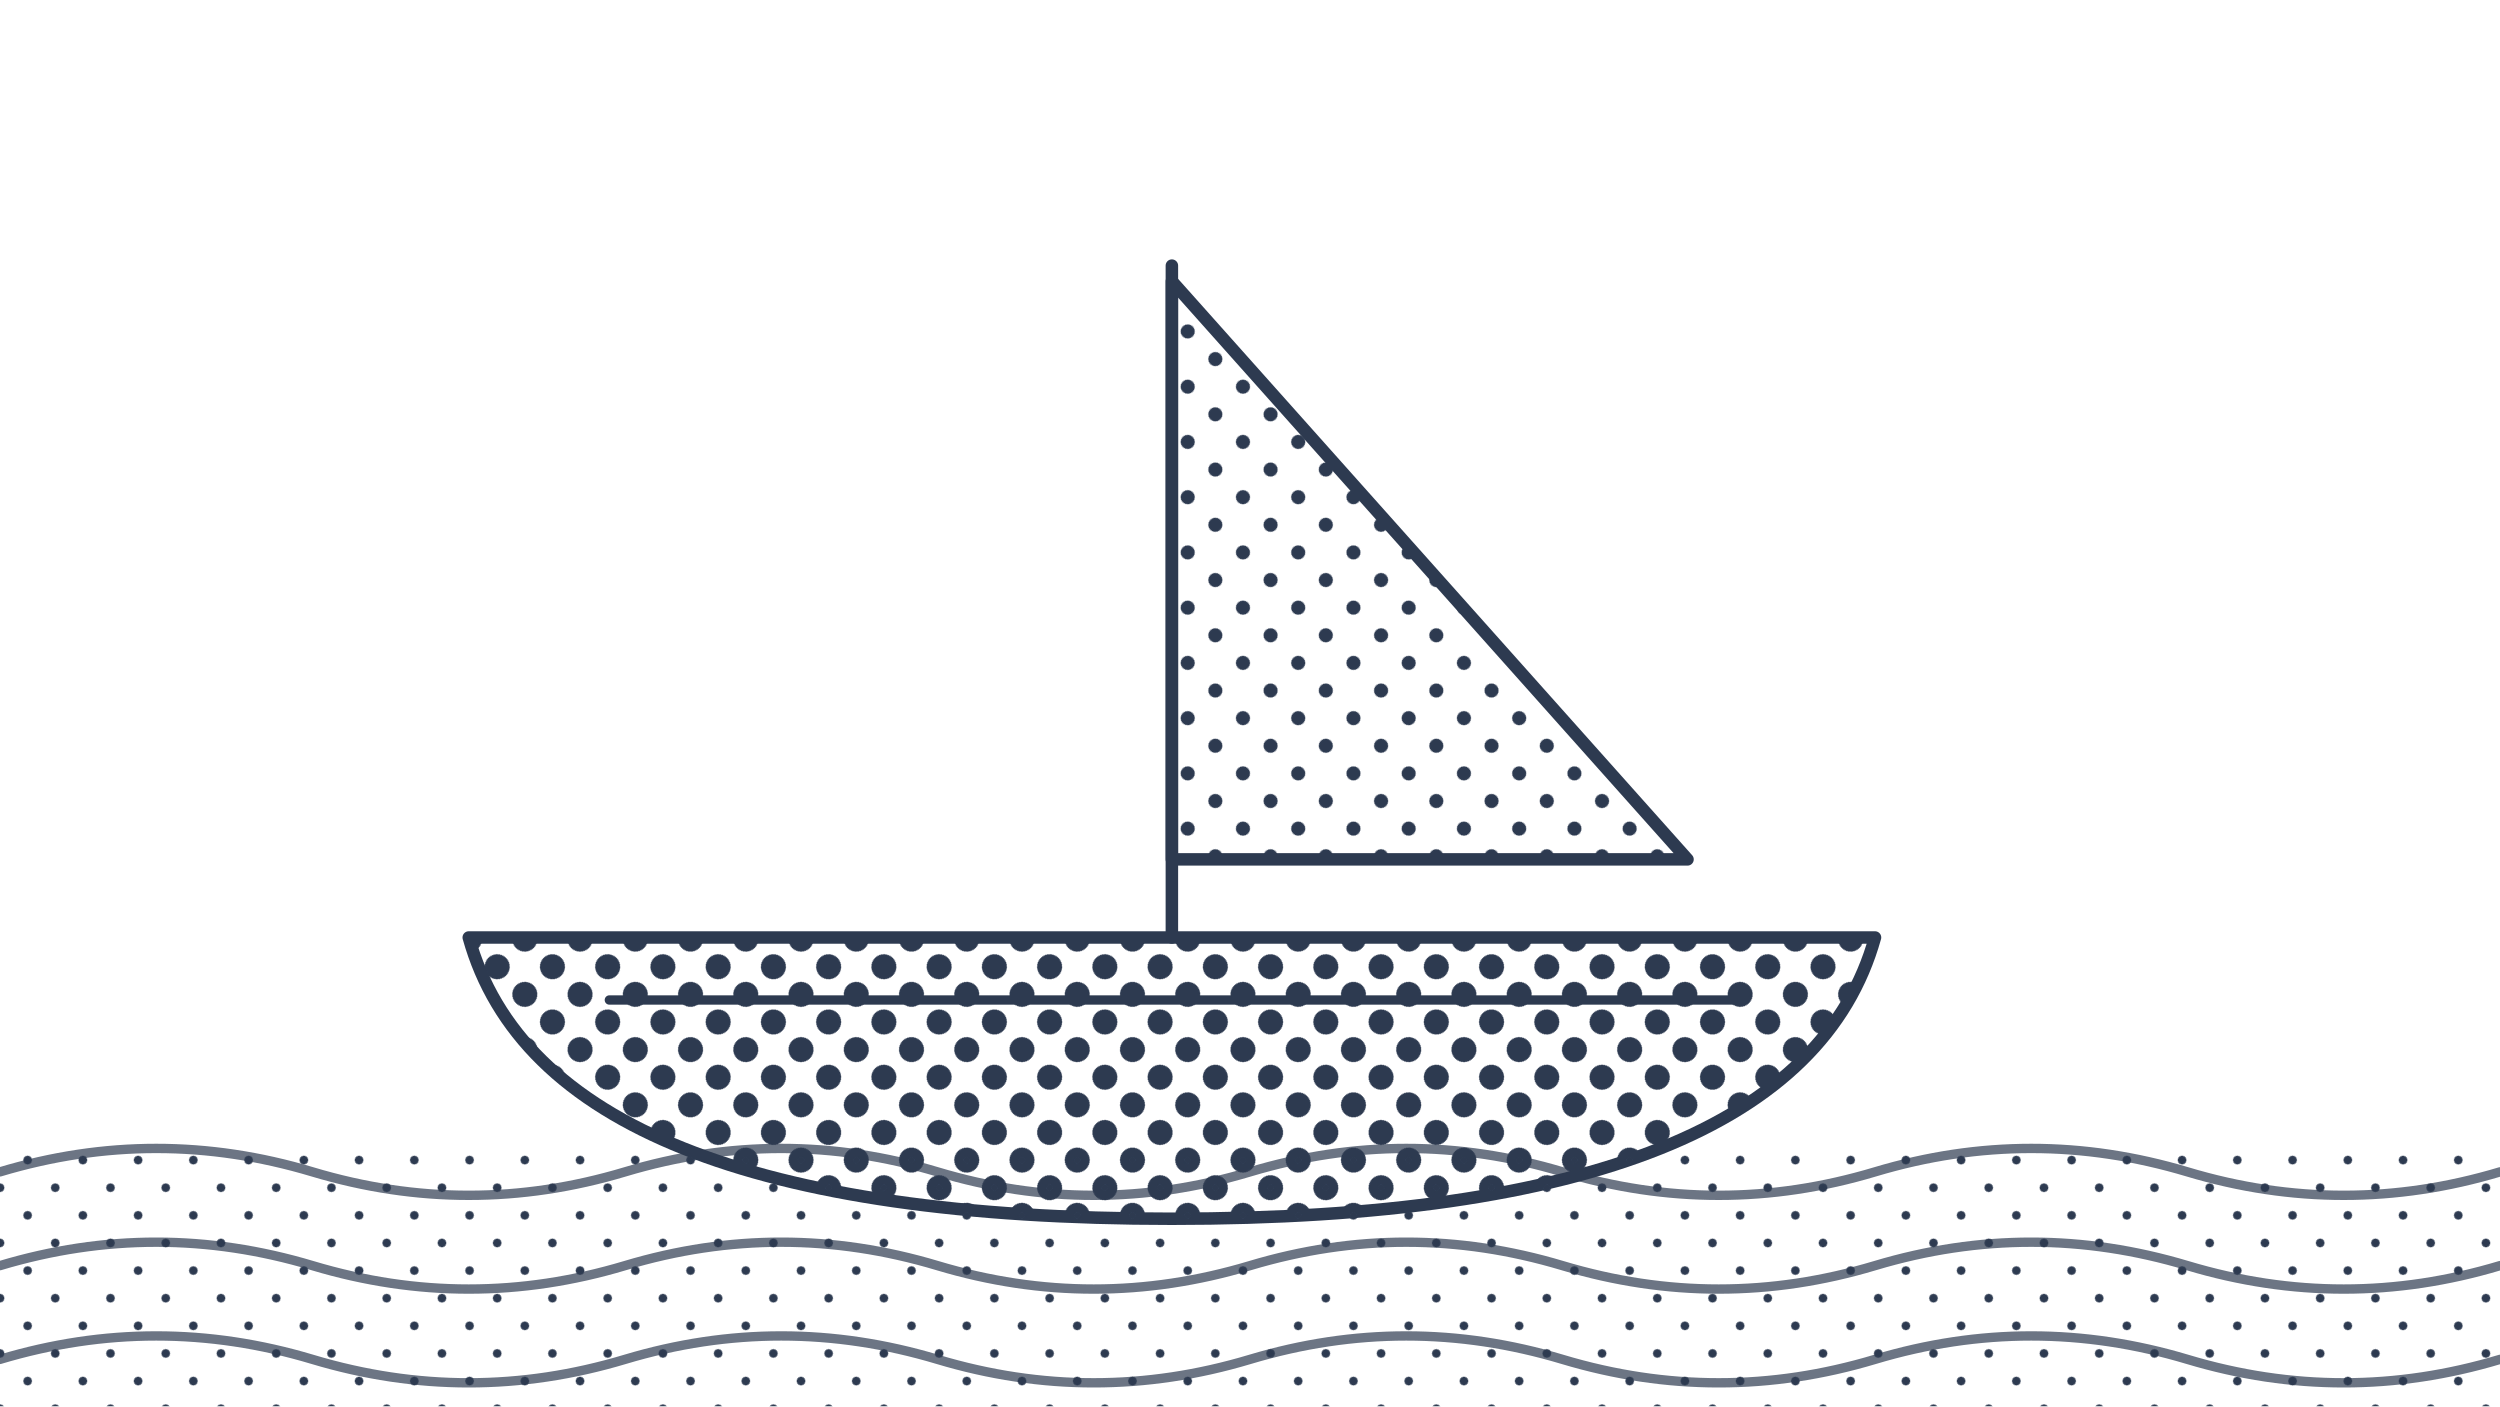
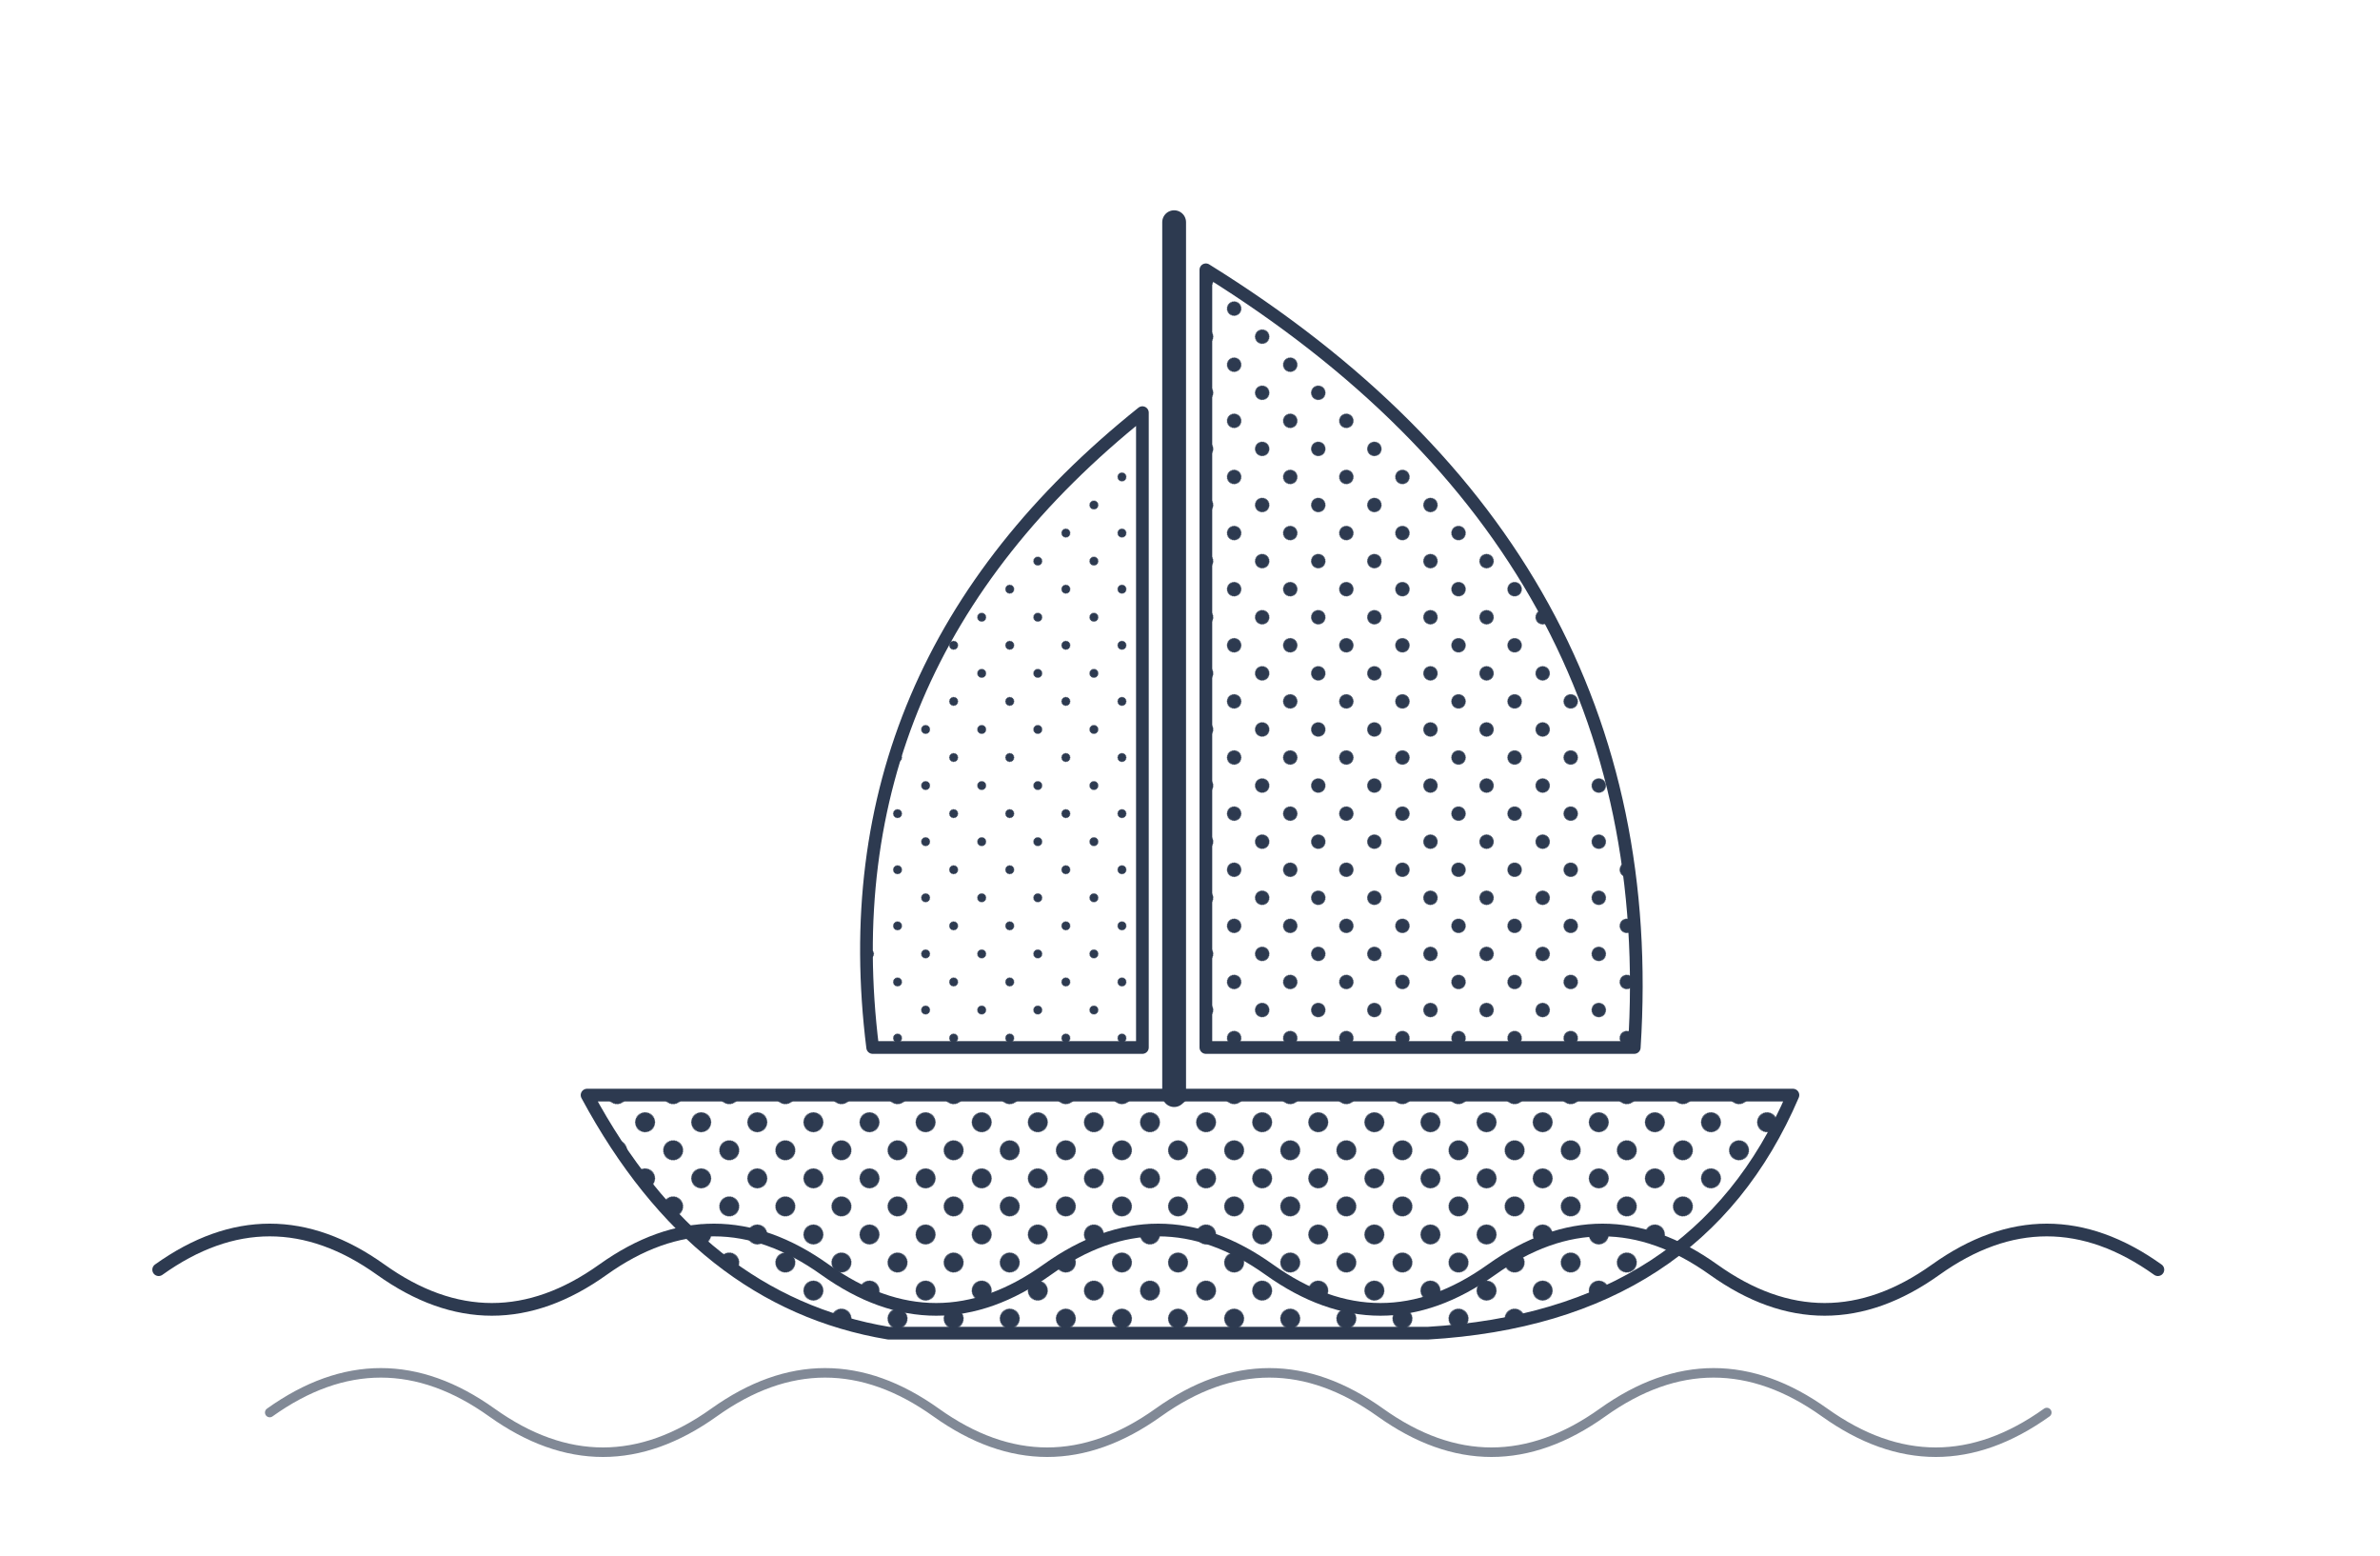
- <svg xmlns="http://www.w3.org/2000/svg" width="320" height="180" viewBox="0 0 320 180" color="#2d3a50">
+ <svg xmlns="http://www.w3.org/2000/svg" width="300" height="196" viewBox="0 0 300 196" color="#2d3a50">
  <defs>
    <pattern id="h1" width="5" height="5" patternUnits="userSpaceOnUse" patternTransform="rotate(45)">
      <circle cx="2.5" cy="2.5" r="0.55" fill="currentColor" />
    </pattern>
    <pattern id="h2" width="5" height="5" patternUnits="userSpaceOnUse" patternTransform="rotate(45)">
      <circle cx="2.5" cy="2.5" r="0.9" fill="currentColor" />
    </pattern>
    <pattern id="h3" width="5" height="5" patternUnits="userSpaceOnUse" patternTransform="rotate(45)">
      <circle cx="2.5" cy="2.5" r="1.25" fill="currentColor" />
    </pattern>
    <pattern id="h4" width="5" height="5" patternUnits="userSpaceOnUse" patternTransform="rotate(45)">
      <circle cx="2.5" cy="2.5" r="1.6" fill="currentColor" />
    </pattern>
    <pattern id="h5" width="5" height="5" patternUnits="userSpaceOnUse" patternTransform="rotate(45)">
      <circle cx="2.5" cy="2.5" r="2.0" fill="currentColor" />
    </pattern>
  </defs>
-   <path d="M0,150 q20,-6 40,0 t40,0 t40,0 t40,0 t40,0 t40,0 t40,0 t40,0" fill="none" stroke="currentColor" stroke-width="1.2" stroke-linecap="round" stroke-linejoin="round" opacity=".7" />
-   <path d="M0,162 q20,-6 40,0 t40,0 t40,0 t40,0 t40,0 t40,0 t40,0 t40,0" fill="none" stroke="currentColor" stroke-width="1.2" stroke-linecap="round" stroke-linejoin="round" opacity=".7" />
-   <path d="M0,174 q20,-6 40,0 t40,0 t40,0 t40,0 t40,0 t40,0 t40,0 t40,0" fill="none" stroke="currentColor" stroke-width="1.2" stroke-linecap="round" stroke-linejoin="round" opacity=".7" />
-   <path d="M60,120 L240,120 Q230,156 150,156 Q70,156 60,120 Z" fill="url(#h4)" />
-   <path d="M60,120 L240,120 Q230,156 150,156 Q70,156 60,120 Z" fill="none" stroke="currentColor" stroke-width="1.6" stroke-linecap="round" stroke-linejoin="round" />
-   <line x1="78" y1="128" x2="222" y2="128" fill="none" stroke="currentColor" stroke-width="1.2" stroke-linecap="round" stroke-linejoin="round" />
-   <line x1="150" y1="120" x2="150" y2="34" fill="none" stroke="currentColor" stroke-width="1.6" stroke-linecap="round" stroke-linejoin="round" />
-   <path d="M150,36 L150,110 L216,110 Z" fill="url(#h2)" />
-   <path d="M150,36 L150,110 L216,110 Z" fill="none" stroke="currentColor" stroke-width="1.6" stroke-linecap="round" stroke-linejoin="round" />
-   <rect x="0" y="146" width="320" height="34" fill="url(#h1)" />
+   <path d="M74,138 L226,138 Q214,166 180,168 L112,168 Q88,164 74,138 Z" fill="url(#h3)" />
+   <path d="M74,138 L226,138 Q214,166 180,168 L112,168 Q88,164 74,138 Z" fill="none" stroke="currentColor" stroke-width="1.6" stroke-linecap="round" stroke-linejoin="round" />
+   <line x1="148" y1="138" x2="148" y2="28" fill="none" stroke="currentColor" stroke-width="3" stroke-linecap="round" stroke-linejoin="round" />
+   <path d="M152,34 Q210,70 206,132 L152,132 Z" fill="url(#h2)" />
+   <path d="M152,34 Q210,70 206,132 L152,132 Z" fill="none" stroke="currentColor" stroke-width="1.6" stroke-linecap="round" stroke-linejoin="round" />
+   <path d="M144,52 Q104,84 110,132 L144,132 Z" fill="url(#h1)" />
+   <path d="M144,52 Q104,84 110,132 L144,132 Z" fill="none" stroke="currentColor" stroke-width="1.6" stroke-linecap="round" stroke-linejoin="round" />
+   <path d="M20,160 q14,-10 28,0 t28,0 t28,0 t28,0 t28,0 t28,0 t28,0 t28,0 t28,0" fill="none" stroke="currentColor" stroke-width="1.6" stroke-linecap="round" stroke-linejoin="round" />
+   <path d="M34,178 q14,-10 28,0 t28,0 t28,0 t28,0 t28,0 t28,0 t28,0 t28,0" fill="none" stroke="currentColor" stroke-width="1.2" stroke-linecap="round" stroke-linejoin="round" opacity=".6" />
</svg>
